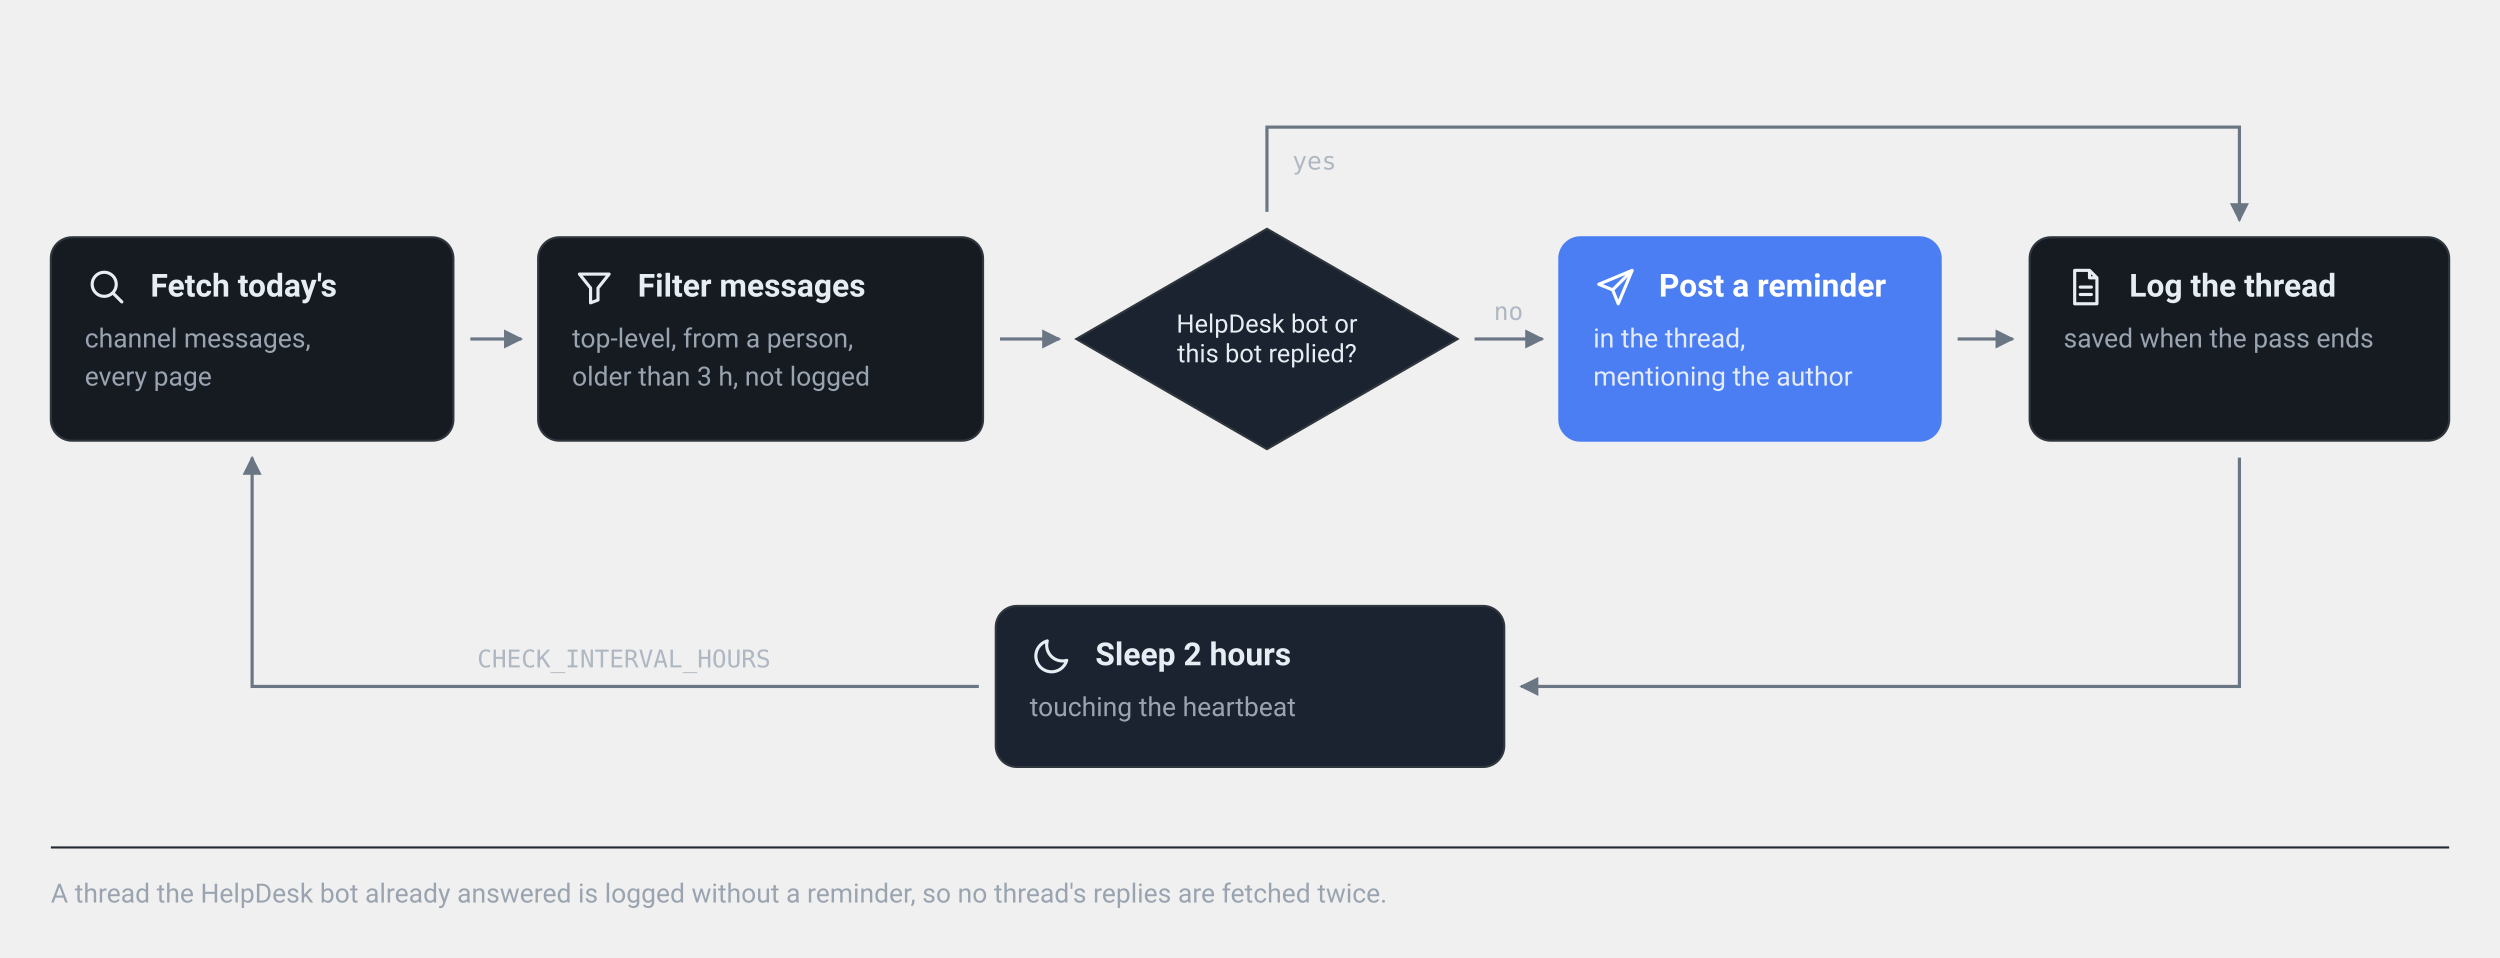
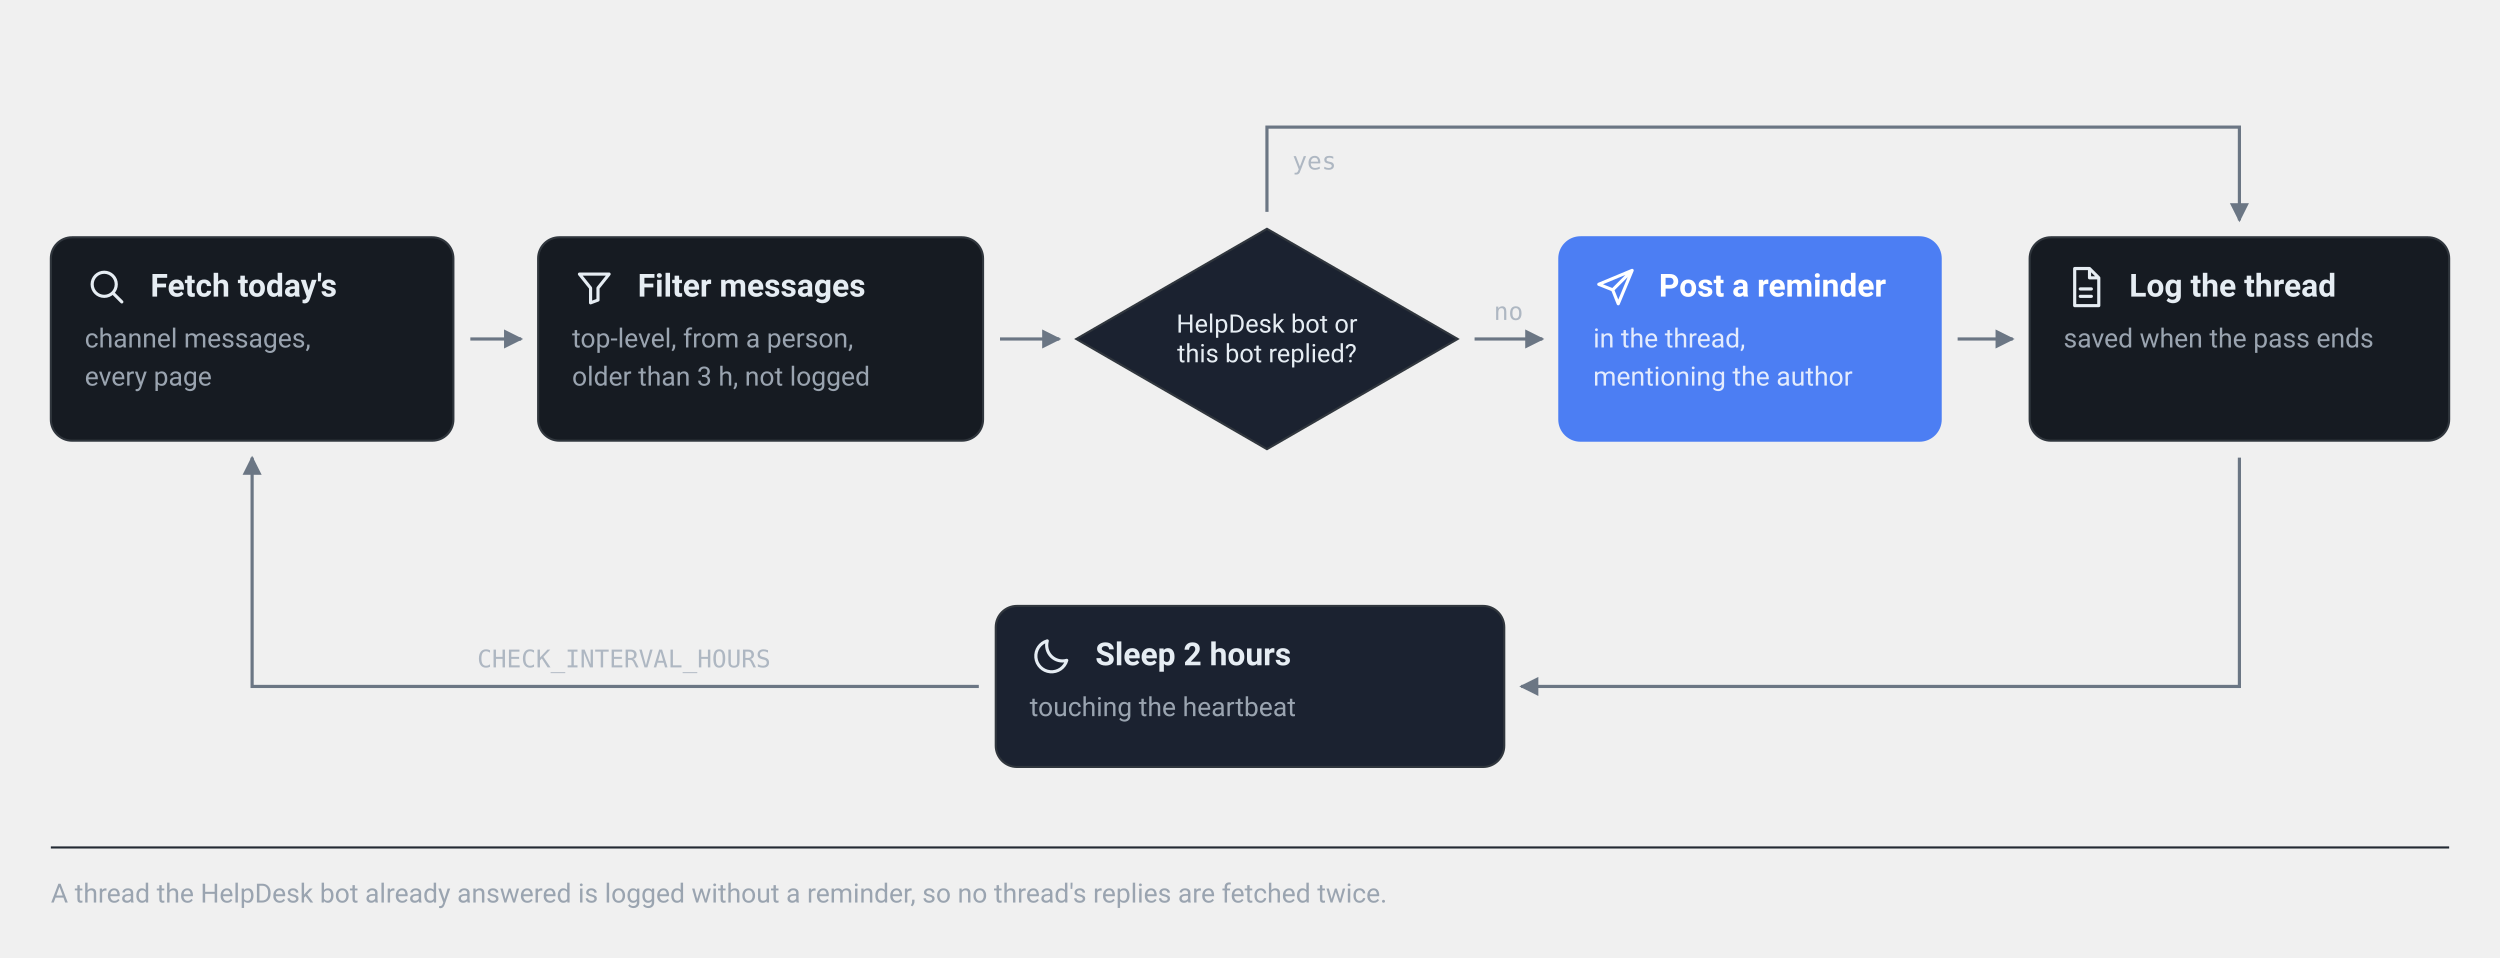
<svg xmlns="http://www.w3.org/2000/svg" viewBox="0 0 1180 452" width="1180" height="452" role="img" aria-label="Each check fetches today's channel messages, keeps top-level human messages older than the age threshold that are not yet logged, and asks whether the HelpDesk bot or this bot already replied. If not, it posts a reminder in the thread. Either way the thread is logged, then the bot sleeps until the next check.">
  <defs>
    <marker id="a" viewBox="0 0 10 10" refX="9" refY="5" markerWidth="6" markerHeight="6" orient="auto-start-reverse">
      <path d="M0 0 10 5 0 10z" fill="#6b7684" />
+     </marker>
+     <marker id="b" viewBox="0 0 10 10" refX="1" refY="5" markerWidth="6" markerHeight="6" orient="auto">
+       <path d="M10 0 0 5 10 10z" fill="#6b7684" />
    </marker>
  </defs>
  <rect x="24" y="112" width="190" height="96" rx="10" fill="#161b22" stroke="#30363d" stroke-width="1" />
  <g transform="translate(40.0,125.0) scale(0.875)" fill="none" stroke="#e6edf3" stroke-width="1.7" stroke-linecap="round" stroke-linejoin="round">
    <path d="M10.5 4a6.5 6.5 0 1 0 0 13 6.5 6.5 0 1 0 0-13z M15.5 15.5 20 20" />
  </g>
  <text x="71.0" y="140.0" font-family="system-ui,-apple-system,'Segoe UI',Roboto,Helvetica,Arial,sans-serif" font-size="15" fill="#e6edf3" text-anchor="start" font-weight="600">Fetch today's</text>
  <text x="40.0" y="164.0" font-family="system-ui,-apple-system,'Segoe UI',Roboto,Helvetica,Arial,sans-serif" font-size="12.5" fill="#9aa4b0" text-anchor="start">channel messages,</text>
  <text x="40.0" y="182.0" font-family="system-ui,-apple-system,'Segoe UI',Roboto,Helvetica,Arial,sans-serif" font-size="12.5" fill="#9aa4b0" text-anchor="start">every page</text>
  <rect x="254" y="112" width="210" height="96" rx="10" fill="#161b22" stroke="#30363d" stroke-width="1" />
  <g transform="translate(270.0,125.0) scale(0.875)" fill="none" stroke="#e6edf3" stroke-width="1.7" stroke-linecap="round" stroke-linejoin="round">
    <path d="M4 5h16l-6 7.5V19l-4 1.5v-8z" />
  </g>
  <text x="301.0" y="140.0" font-family="system-ui,-apple-system,'Segoe UI',Roboto,Helvetica,Arial,sans-serif" font-size="15" fill="#e6edf3" text-anchor="start" font-weight="600">Filter messages</text>
  <text x="270.0" y="164.0" font-family="system-ui,-apple-system,'Segoe UI',Roboto,Helvetica,Arial,sans-serif" font-size="12.5" fill="#9aa4b0" text-anchor="start">top-level, from a person,</text>
  <text x="270.0" y="182.0" font-family="system-ui,-apple-system,'Segoe UI',Roboto,Helvetica,Arial,sans-serif" font-size="12.5" fill="#9aa4b0" text-anchor="start">older than 3 h, not logged</text>
  <polygon points="598,108.0 688.0,160.0 598,212.0 508.0,160.0" fill="#1b2230" stroke="#30363d" stroke-width="1" />
  <text x="598.0" y="157.0" font-family="system-ui,-apple-system,'Segoe UI',Roboto,Helvetica,Arial,sans-serif" font-size="12" fill="#e6edf3" text-anchor="middle">HelpDesk bot or</text>
  <text x="598.0" y="171.0" font-family="system-ui,-apple-system,'Segoe UI',Roboto,Helvetica,Arial,sans-serif" font-size="12" fill="#e6edf3" text-anchor="middle">this bot replied?</text>
  <rect x="736" y="112" width="180" height="96" rx="10" fill="#4c7ef3" stroke="#4c7ef3" stroke-width="1" />
  <g transform="translate(752.0,125.0) scale(0.875)" fill="none" stroke="#ffffff" stroke-width="1.7" stroke-linecap="round" stroke-linejoin="round">
    <path d="M21 3 3 10.5l7.5 3 3 7.5z M10.5 13.5 21 3" />
  </g>
  <text x="783.0" y="140.0" font-family="system-ui,-apple-system,'Segoe UI',Roboto,Helvetica,Arial,sans-serif" font-size="15" fill="#ffffff" text-anchor="start" font-weight="600">Post a reminder</text>
  <text x="752.0" y="164.0" font-family="system-ui,-apple-system,'Segoe UI',Roboto,Helvetica,Arial,sans-serif" font-size="12.5" fill="#ffffff" text-anchor="start" opacity="0.85">in the thread,</text>
  <text x="752.0" y="182.0" font-family="system-ui,-apple-system,'Segoe UI',Roboto,Helvetica,Arial,sans-serif" font-size="12.5" fill="#ffffff" text-anchor="start" opacity="0.85">mentioning the author</text>
  <rect x="958" y="112" width="198" height="96" rx="10" fill="#161b22" stroke="#30363d" stroke-width="1" />
  <g transform="translate(974.0,125.0) scale(0.875)" fill="none" stroke="#e6edf3" stroke-width="1.7" stroke-linecap="round" stroke-linejoin="round">
-     <path d="M6 3h8l4 4v14H6z M14 3v4h4 M9 12h6 M9 16h6" />
+     <path d="M6 2h8l5 5v15H6z M14 2v5h5 M9 13h6 M9 17h6" />
  </g>
  <text x="1005.0" y="140.0" font-family="system-ui,-apple-system,'Segoe UI',Roboto,Helvetica,Arial,sans-serif" font-size="15" fill="#e6edf3" text-anchor="start" font-weight="600">Log the thread</text>
  <text x="974.0" y="164.0" font-family="system-ui,-apple-system,'Segoe UI',Roboto,Helvetica,Arial,sans-serif" font-size="12.5" fill="#9aa4b0" text-anchor="start">saved when the pass ends</text>
  <polyline points="222,160.0 246,160.0" fill="none" stroke="#6b7684" stroke-width="1.5" marker-end="url(#a)" />
  <polyline points="472,160.0 500.0,160.0" fill="none" stroke="#6b7684" stroke-width="1.5" marker-end="url(#a)" />
  <polyline points="696.0,160.0 728,160.0" fill="none" stroke="#6b7684" stroke-width="1.5" marker-end="url(#a)" />
  <text x="712.0" y="151.0" font-family="ui-monospace,SFMono-Regular,'SF Mono',Menlo,Consolas,monospace" font-size="11.5" fill="#aeb7c2" text-anchor="middle">no</text>
  <polyline points="924,160.0 950,160.0" fill="none" stroke="#6b7684" stroke-width="1.5" marker-end="url(#a)" />
  <polyline points="598,100.0 598,60 1057.0,60 1057.0,104" fill="none" stroke="#6b7684" stroke-width="1.5" marker-end="url(#a)" />
  <text x="610.0" y="80.0" font-family="ui-monospace,SFMono-Regular,'SF Mono',Menlo,Consolas,monospace" font-size="11.5" fill="#aeb7c2" text-anchor="start">yes</text>
  <rect x="470" y="286" width="240" height="76" rx="10" fill="#1b2230" stroke="#30363d" stroke-width="1" />
  <g transform="translate(486.0,299.0) scale(0.875)" fill="none" stroke="#e6edf3" stroke-width="1.7" stroke-linecap="round" stroke-linejoin="round">
    <path d="M20 14.5A8.5 8.5 0 0 1 9.5 4 8.5 8.5 0 1 0 20 14.5z" />
  </g>
  <text x="517.0" y="314.0" font-family="system-ui,-apple-system,'Segoe UI',Roboto,Helvetica,Arial,sans-serif" font-size="15" fill="#e6edf3" text-anchor="start" font-weight="600">Sleep 2 hours</text>
  <text x="486.0" y="338.0" font-family="system-ui,-apple-system,'Segoe UI',Roboto,Helvetica,Arial,sans-serif" font-size="12.5" fill="#9aa4b0" text-anchor="start">touching the heartbeat</text>
  <polyline points="1057.0,216 1057.0,324.0 718,324.0" fill="none" stroke="#6b7684" stroke-width="1.5" marker-end="url(#a)" />
  <polyline points="462,324.0 119.0,324.0 119.0,216" fill="none" stroke="#6b7684" stroke-width="1.5" marker-end="url(#a)" />
  <text x="294.5" y="315.0" font-family="ui-monospace,SFMono-Regular,'SF Mono',Menlo,Consolas,monospace" font-size="11.5" fill="#aeb7c2" text-anchor="middle">CHECK_INTERVAL_HOURS</text>
  <line x1="24" y1="400" x2="1156" y2="400" stroke="#232a33" stroke-width="1" />
  <text x="24.0" y="426.0" font-family="system-ui,-apple-system,'Segoe UI',Roboto,Helvetica,Arial,sans-serif" font-size="12.5" fill="#9aa4b0" text-anchor="start">A thread the HelpDesk bot already answered is logged without a reminder, so no thread's replies are fetched twice.</text>
</svg>
